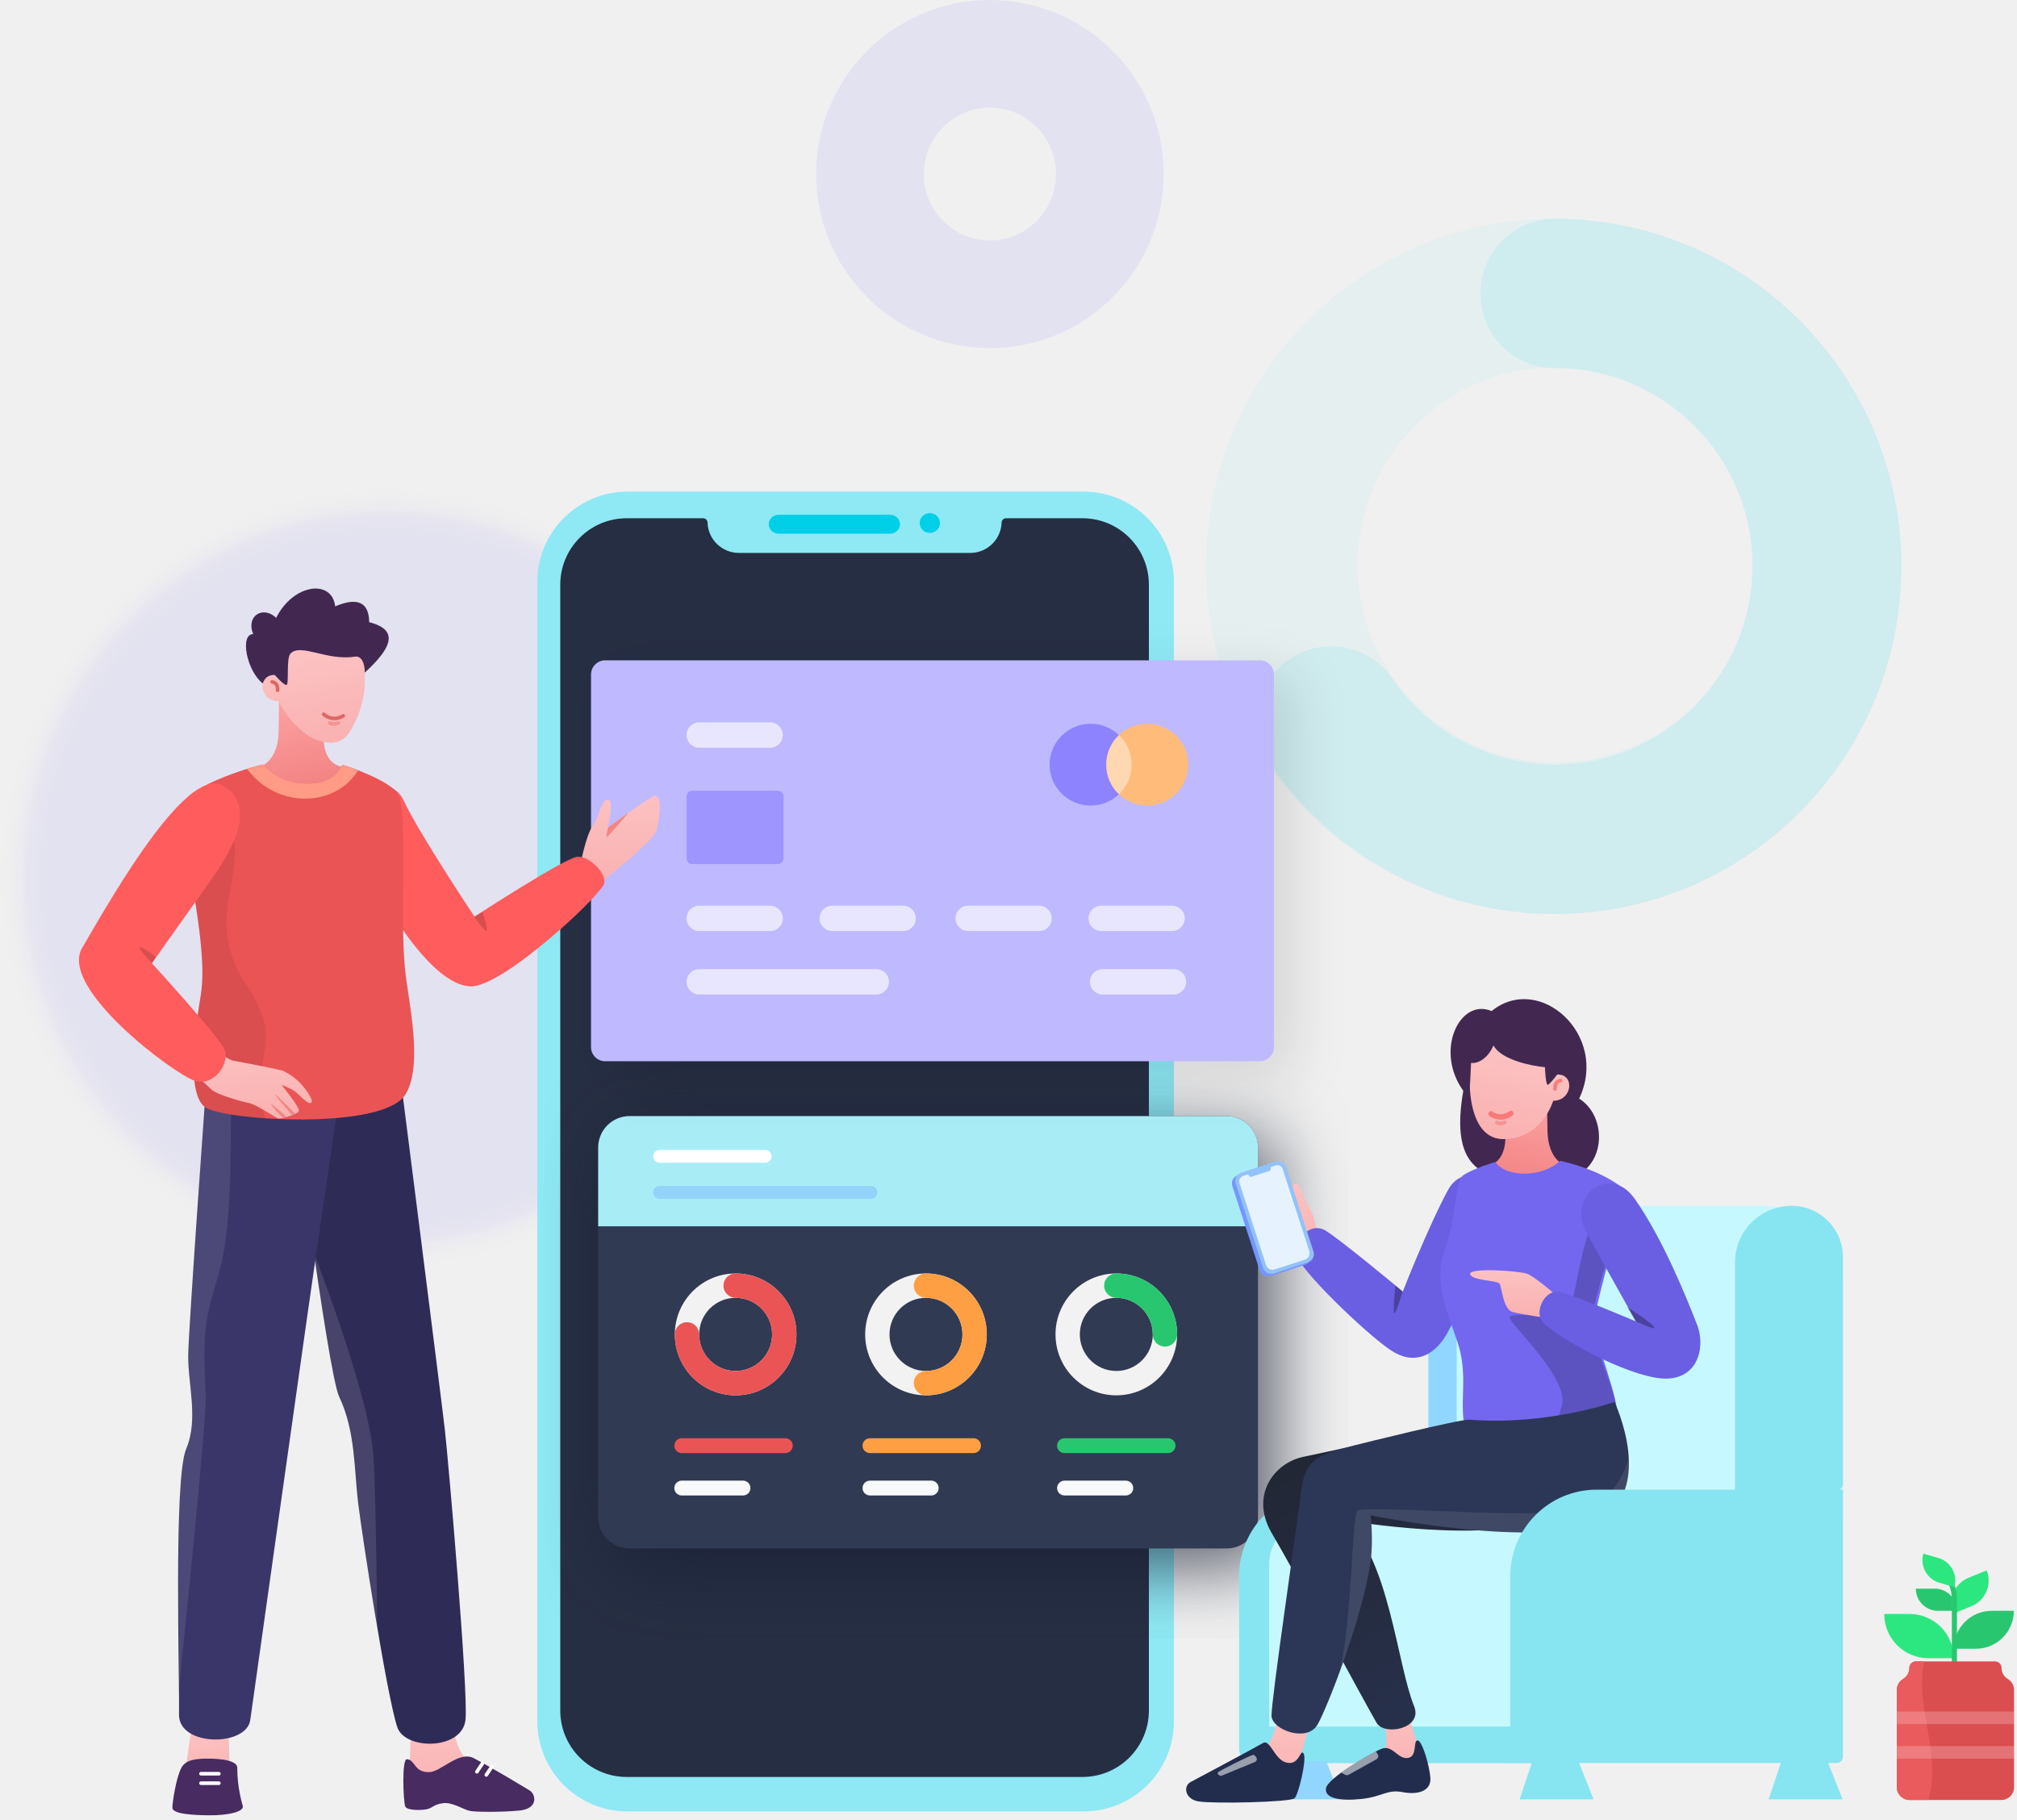
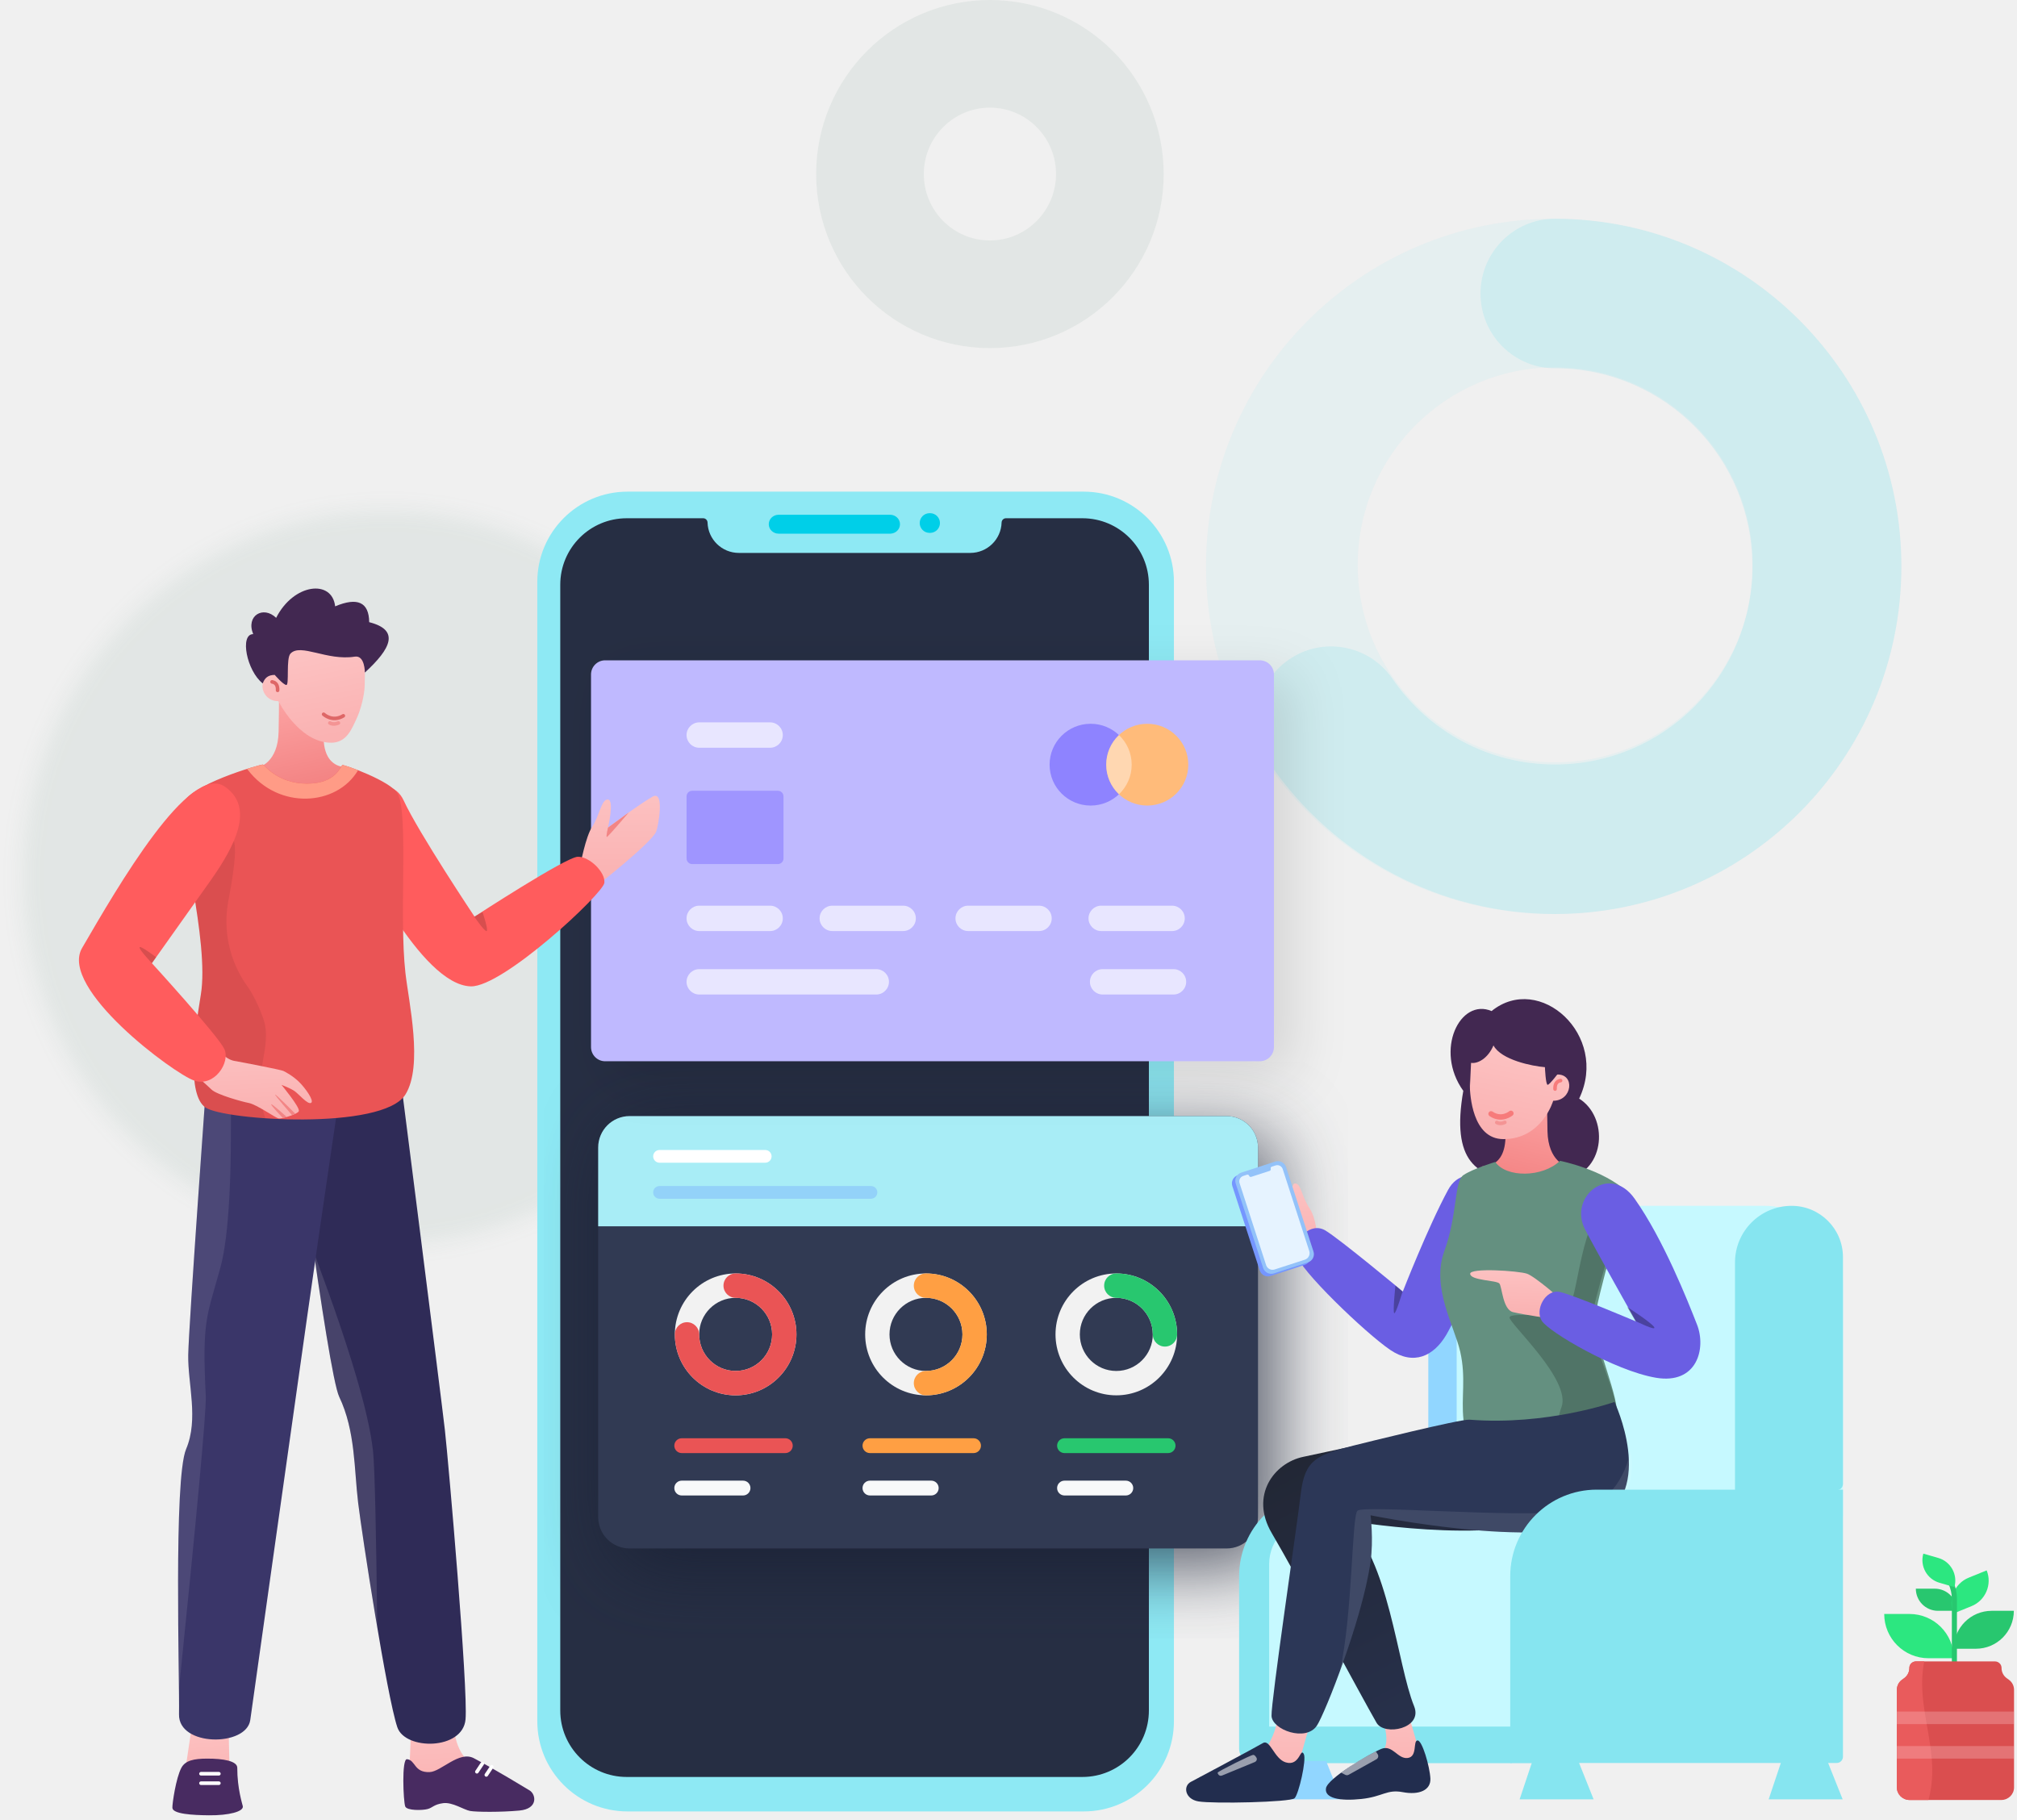
<svg xmlns="http://www.w3.org/2000/svg" width="562" height="507" viewBox="0 0 562 507" fill="none">
  <g id="Illustration">
    <g id="Shape">
      <g id="Oval" opacity="0.1" filter="url(#filter0_f)">
-         <ellipse cx="107.745" cy="244.5" rx="101.745" ry="102.5" fill="#7367F0" />
+         <ellipse cx="107.745" cy="244.5" rx="101.745" ry="102.5" fill="#649080" />
      </g>
      <path id="Oval_2" opacity="0.05" fill-rule="evenodd" clip-rule="evenodd" d="M336.032 157.826C336.032 104.326 379.404 60.956 432.906 60.956C486.408 60.956 529.78 104.326 529.78 157.826C529.78 211.326 486.408 254.696 432.906 254.696C379.404 254.696 336.032 211.326 336.032 157.826ZM488.389 157.386C488.389 126.988 463.745 102.346 433.347 102.346C402.948 102.346 378.304 126.988 378.304 157.386C378.304 187.784 402.948 212.426 433.347 212.426C463.745 212.426 488.389 187.784 488.389 157.386Z" fill="#00CFE8" />
-       <ellipse id="Oval_3" opacity="0.1" cx="275.822" cy="48.5" rx="33.416" ry="33.5" stroke="#7367F0" stroke-width="30" />
+       <ellipse id="Oval_3" opacity="0.1" cx="275.822" cy="48.5" rx="33.416" ry="33.5" stroke="#649080" stroke-width="30" />
      <path id="Path" opacity="0.1" d="M433.272 60.956C486.572 60.956 529.78 104.326 529.78 157.826C529.78 211.326 486.572 254.696 433.272 254.696C401.162 254.696 371.688 238.816 353.798 212.796C347.287 203.326 349.657 190.352 359.091 183.817C368.431 177.348 381.193 179.615 387.764 188.849L387.961 189.131C398.182 203.997 414.951 213.032 433.272 213.032C463.647 213.032 488.271 188.315 488.271 157.826C488.271 127.642 464.137 103.116 434.181 102.628L433.272 102.621C421.809 102.621 412.517 93.294 412.517 81.789C412.517 70.283 421.809 60.956 433.272 60.956Z" fill="#00CFE8" />
    </g>
    <g id="Mobile Banking App">
      <g id="Phone3">
        <path id="Rectangle" fill-rule="evenodd" clip-rule="evenodd" d="M149.71 162.137C149.71 148.254 160.964 137 174.847 137H301.957C315.84 137 327.094 148.254 327.094 162.137V479.625C327.094 493.508 315.84 504.762 301.957 504.762H174.847C160.964 504.762 149.71 493.508 149.71 479.625V162.137Z" fill="#8EE9F4" />
        <g id="Group 48">
          <path id="Rectangle_2" fill-rule="evenodd" clip-rule="evenodd" d="M156.107 162.933C156.107 152.703 164.4 144.411 174.629 144.411H195.926C196.585 144.411 197.124 144.935 197.144 145.594V145.594C197.28 150.315 201.147 154.072 205.87 154.072H270.352C275.075 154.072 278.942 150.315 279.079 145.594V145.594C279.098 144.935 279.637 144.411 280.297 144.411H301.593C311.822 144.411 320.115 152.703 320.115 162.933V476.634C320.115 486.863 311.822 495.156 301.593 495.156H174.629C164.4 495.156 156.107 486.863 156.107 476.634V162.933Z" fill="#262E43" />
          <mask id="mask0" mask-type="alpha" maskUnits="userSpaceOnUse" x="156" y="144" width="165" height="352">
            <path id="Rectangle_3" fill-rule="evenodd" clip-rule="evenodd" d="M156.107 162.933C156.107 152.703 164.4 144.411 174.629 144.411H195.926C196.585 144.411 197.124 144.935 197.144 145.594V145.594C197.28 150.315 201.147 154.072 205.87 154.072H270.352C275.075 154.072 278.942 150.315 279.079 145.594V145.594C279.098 144.935 279.637 144.411 280.297 144.411H301.593C311.822 144.411 320.115 152.703 320.115 162.933V476.634C320.115 486.863 311.822 495.156 301.593 495.156H174.629C164.4 495.156 156.107 486.863 156.107 476.634V162.933Z" fill="white" />
          </mask>
          <g mask="url(#mask0)">
            <ellipse id="Oval_4" cx="218.287" cy="357.888" rx="14.067" ry="14.053" fill="#E97EFF" fill-opacity="0.549" />
            <path id="Rectangle_4" fill-rule="evenodd" clip-rule="evenodd" d="M176.086 209.239C176.086 206.692 178.15 204.628 180.697 204.628H296.76C299.307 204.628 301.371 206.692 301.371 209.239V209.239C301.371 211.785 299.307 213.85 296.76 213.85H180.697C178.15 213.85 176.086 211.785 176.086 209.239V209.239Z" fill="#E97EFF" fill-opacity="0.549" />
          </g>
        </g>
        <path id="Path_2" d="M248.017 143.438C249.534 143.438 250.764 144.618 250.764 146.073C250.764 147.496 249.588 148.656 248.118 148.706L248.017 148.708H216.95C215.432 148.708 214.202 147.529 214.202 146.073C214.202 144.65 215.378 143.491 216.849 143.44L216.95 143.438H248.017Z" fill="#00CFE8" />
        <path id="Path_3" d="M259.151 142.999C260.669 142.999 261.899 144.228 261.899 145.744C261.899 147.226 260.723 148.434 259.252 148.487L259.151 148.489H259.007C257.49 148.489 256.26 147.26 256.26 145.744C256.26 144.262 257.436 143.054 258.907 143.001L259.007 142.999H259.151Z" fill="#00CFE8" />
      </g>
      <g id="BoardPieChart">
        <g id="Rectangle_5" filter="url(#filter1_d)">
          <path fill-rule="evenodd" clip-rule="evenodd" d="M166.672 319.757C166.672 314.921 170.592 311 175.429 311H341.763C346.6 311 350.52 314.921 350.52 319.757V422.729C350.52 427.565 346.6 431.486 341.763 431.486H175.429C170.592 431.486 166.672 427.565 166.672 422.729V319.757Z" fill="#313A53" />
        </g>
        <mask id="mask1" mask-type="alpha" maskUnits="userSpaceOnUse" x="166" y="311" width="185" height="121">
          <path id="Rectangle_6" fill-rule="evenodd" clip-rule="evenodd" d="M166.672 319.757C166.672 314.921 170.592 311 175.429 311H341.763C346.6 311 350.52 314.921 350.52 319.757V422.729C350.52 427.565 346.6 431.486 341.763 431.486H175.429C170.592 431.486 166.672 427.565 166.672 422.729V319.757Z" fill="white" />
        </mask>
        <g mask="url(#mask1)">
          <path id="Rectangle_7" fill-rule="evenodd" clip-rule="evenodd" d="M162.547 306.275H355.234V341.712H162.547L162.547 306.275Z" fill="#A8EDF6" />
          <path id="Rectangle_8" opacity="0.366" fill-rule="evenodd" clip-rule="evenodd" d="M181.992 332.262C181.992 331.284 182.785 330.49 183.764 330.49H242.682C243.66 330.49 244.453 331.284 244.453 332.262V332.262C244.453 333.241 243.66 334.034 242.682 334.034H183.764C182.785 334.034 181.992 333.241 181.992 332.262V332.262Z" fill="#6FA3FF" />
          <rect id="Rectangle_9" x="181.992" y="320.45" width="32.998" height="3.544" rx="1.772" fill="white" />
          <rect id="Rectangle_10" x="187.885" y="400.774" width="32.998" height="4.134" rx="2.067" fill="#EA5455" />
          <path id="Rectangle_11" fill-rule="evenodd" clip-rule="evenodd" d="M187.885 414.653C187.885 413.512 188.81 412.586 189.952 412.586H207.031C208.173 412.586 209.098 413.512 209.098 414.653V414.653C209.098 415.795 208.173 416.72 207.031 416.72H189.952C188.81 416.72 187.885 415.795 187.885 414.653V414.653Z" fill="#F8F9FA" />
          <rect id="Rectangle_12" x="240.329" y="400.774" width="32.998" height="4.134" rx="2.067" fill="#FF9F43" />
          <path id="Rectangle_13" fill-rule="evenodd" clip-rule="evenodd" d="M240.329 414.653C240.329 413.512 241.255 412.586 242.396 412.586H259.475C260.617 412.586 261.542 413.512 261.542 414.653V414.653C261.542 415.795 260.617 416.72 259.475 416.72H242.396C241.255 416.72 240.329 415.795 240.329 414.653V414.653Z" fill="#F8F9FA" />
          <rect id="Rectangle_14" x="294.541" y="400.774" width="32.998" height="4.134" rx="2.067" fill="#28C76F" />
          <path id="Rectangle_15" fill-rule="evenodd" clip-rule="evenodd" d="M294.541 414.653C294.541 413.512 295.467 412.586 296.608 412.586H313.687C314.829 412.586 315.754 413.512 315.754 414.653V414.653C315.754 415.795 314.829 416.72 313.687 416.72H296.608C295.467 416.72 294.541 415.795 294.541 414.653V414.653Z" fill="#F8F9FA" />
          <g id="Group 3">
            <path id="Oval_5" fill-rule="evenodd" clip-rule="evenodd" d="M311.04 388.814C320.396 388.814 327.981 381.211 327.981 371.834C327.981 362.456 320.396 354.853 311.04 354.853C301.683 354.853 294.099 362.456 294.099 371.834C294.099 381.211 301.683 388.814 311.04 388.814ZM311.04 382.022C305.426 382.022 300.875 377.46 300.875 371.834C300.875 366.207 305.426 361.645 311.04 361.645C316.654 361.645 321.204 366.207 321.204 371.834C321.204 377.46 316.654 382.022 311.04 382.022Z" fill="#F2F2F2" />
            <path id="Path_4" fill-rule="evenodd" clip-rule="evenodd" d="M327.981 371.834C327.981 362.456 320.396 354.853 311.04 354.853C309.168 354.853 307.651 356.374 307.651 358.249C307.651 360.125 309.168 361.645 311.04 361.645C316.59 361.645 321.101 366.104 321.203 371.642L321.204 371.834C321.204 373.709 322.721 375.23 324.593 375.23C326.464 375.23 327.981 373.709 327.981 371.834Z" fill="#28C76F" />
          </g>
          <g id="Group 4">
            <path id="Oval_6" fill-rule="evenodd" clip-rule="evenodd" d="M258.007 388.814C267.363 388.814 274.948 381.211 274.948 371.834C274.948 362.456 267.363 354.853 258.007 354.853C248.65 354.853 241.065 362.456 241.065 371.834C241.065 381.211 248.65 388.814 258.007 388.814ZM258.007 382.022C252.393 382.022 247.842 377.46 247.842 371.834C247.842 366.207 252.393 361.645 258.007 361.645C263.62 361.645 268.171 366.207 268.171 371.834C268.171 377.46 263.62 382.022 258.007 382.022Z" fill="#F2F2F2" />
            <path id="Path_5" d="M258.006 388.814C267.363 388.814 274.948 381.211 274.948 371.834C274.948 362.456 267.363 354.853 258.006 354.853C256.135 354.853 254.618 356.374 254.618 358.249C254.618 360.125 256.135 361.645 258.006 361.645C263.62 361.645 268.171 366.207 268.171 371.834C268.171 377.396 263.723 381.918 258.197 382.02L258.006 382.022C256.135 382.022 254.618 383.542 254.618 385.418C254.618 387.293 256.135 388.814 258.006 388.814Z" fill="#FF9F43" />
          </g>
          <g id="Group 6">
            <path id="Oval_7" fill-rule="evenodd" clip-rule="evenodd" d="M204.973 388.814C214.33 388.814 221.915 381.211 221.915 371.834C221.915 362.456 214.33 354.853 204.973 354.853C195.617 354.853 188.032 362.456 188.032 371.834C188.032 381.211 195.617 388.814 204.973 388.814ZM204.973 382.022C199.36 382.022 194.809 377.46 194.809 371.834C194.809 366.207 199.36 361.645 204.973 361.645C210.587 361.645 215.138 366.207 215.138 371.834C215.138 377.46 210.587 382.022 204.973 382.022Z" fill="#F2F2F2" />
            <path id="Path_6" fill-rule="evenodd" clip-rule="evenodd" d="M188.032 371.834C188.032 381.211 195.617 388.814 204.973 388.814C214.33 388.814 221.915 381.211 221.915 371.834C221.915 362.456 214.33 354.853 204.973 354.853C203.102 354.853 201.585 356.374 201.585 358.249C201.585 360.125 203.102 361.645 204.973 361.645C210.587 361.645 215.138 366.207 215.138 371.834C215.138 377.46 210.587 382.022 204.973 382.022C199.36 382.022 194.809 377.46 194.809 371.834C194.809 369.958 193.292 368.437 191.42 368.437C189.549 368.437 188.032 369.958 188.032 371.834Z" fill="#EA5455" />
          </g>
        </g>
      </g>
      <g id="VisaCard2">
        <g id="Rectangle_16" filter="url(#filter2_d)">
          <path fill-rule="evenodd" clip-rule="evenodd" d="M168.62 184H351.014C353.192 184 354.958 185.771 354.958 187.955V291.769C354.958 293.953 353.192 295.723 351.014 295.723H168.62C166.442 295.723 164.677 293.953 164.677 291.769V187.955C164.677 185.771 166.442 184 168.62 184Z" fill="#BFB9FF" />
        </g>
        <g id="Group 46">
          <g id="Group 45">
            <g id="Group 43">
              <ellipse id="Oval_8" cx="303.887" cy="213.077" rx="11.437" ry="11.395" fill="#8E83FF" />
              <ellipse id="Oval Copy 10" cx="319.661" cy="213.077" rx="11.437" ry="11.395" fill="#FFBB7A" />
              <path id="Path_7" fill-rule="evenodd" clip-rule="evenodd" d="M311.67 204.925L311.775 204.827C313.961 206.902 315.323 209.831 315.323 213.077C315.323 216.323 313.961 219.252 311.775 221.327C309.587 219.253 308.225 216.323 308.225 213.077C308.225 209.882 309.544 206.994 311.67 204.925L311.775 204.827L311.67 204.925Z" fill="white" fill-opacity="0.416" />
            </g>
            <path id="Rectangle_17" fill-rule="evenodd" clip-rule="evenodd" d="M192.873 220.346H216.732C217.604 220.346 218.31 221.05 218.31 221.918V239.207C218.31 240.075 217.604 240.779 216.732 240.779H192.873C192.002 240.779 191.296 240.075 191.296 239.207V221.918C191.296 221.05 192.002 220.346 192.873 220.346Z" fill="#9F95FF" />
          </g>
          <g id="Group 44">
            <path id="Rectangle_18" fill-rule="evenodd" clip-rule="evenodd" d="M194.845 252.37H214.563C216.524 252.37 218.113 253.953 218.113 255.906C218.113 257.859 216.524 259.443 214.563 259.443H194.845C192.885 259.443 191.296 257.859 191.296 255.906C191.296 253.953 192.885 252.37 194.845 252.37Z" fill="white" fill-opacity="0.647" />
            <path id="Rectangle_19" fill-rule="evenodd" clip-rule="evenodd" d="M194.845 270.052H244.141C246.101 270.052 247.69 271.635 247.69 273.588C247.69 275.541 246.101 277.125 244.141 277.125H194.845C192.885 277.125 191.296 275.541 191.296 273.588C191.296 271.635 192.885 270.052 194.845 270.052Z" fill="white" fill-opacity="0.647" />
            <path id="Rectangle_20" fill-rule="evenodd" clip-rule="evenodd" d="M307.239 270.052H326.957C328.917 270.052 330.506 271.635 330.506 273.588C330.506 275.541 328.917 277.125 326.957 277.125H307.239C305.279 277.125 303.689 275.541 303.689 273.588C303.689 271.635 305.279 270.052 307.239 270.052Z" fill="white" fill-opacity="0.647" />
            <path id="Rectangle_21" fill-rule="evenodd" clip-rule="evenodd" d="M194.845 201.289H214.563C216.524 201.289 218.113 202.872 218.113 204.825C218.113 206.778 216.524 208.362 214.563 208.362H194.845C192.885 208.362 191.296 206.778 191.296 204.825C191.296 202.872 192.885 201.289 194.845 201.289Z" fill="white" fill-opacity="0.647" />
            <path id="Rectangle Copy 38" fill-rule="evenodd" clip-rule="evenodd" d="M231.915 252.37H251.634C253.594 252.37 255.183 253.953 255.183 255.906C255.183 257.859 253.594 259.443 251.634 259.443H231.915C229.955 259.443 228.366 257.859 228.366 255.906C228.366 253.953 229.955 252.37 231.915 252.37Z" fill="white" fill-opacity="0.647" />
            <path id="Rectangle Copy 39" fill-rule="evenodd" clip-rule="evenodd" d="M269.775 252.37H289.493C291.453 252.37 293.042 253.953 293.042 255.906C293.042 257.859 291.453 259.443 289.493 259.443H269.775C267.815 259.443 266.226 257.859 266.226 255.906C266.226 253.953 267.815 252.37 269.775 252.37Z" fill="white" fill-opacity="0.647" />
            <path id="Rectangle Copy 40" fill-rule="evenodd" clip-rule="evenodd" d="M306.845 252.37H326.563C328.524 252.37 330.113 253.953 330.113 255.906C330.113 257.859 328.524 259.443 326.563 259.443H306.845C304.885 259.443 303.296 257.859 303.296 255.906C303.296 253.953 304.885 252.37 306.845 252.37Z" fill="white" fill-opacity="0.647" />
          </g>
        </g>
      </g>
      <g id="Men1.1">
        <g id="LLeg">
          <path id="Path_8" fill-rule="evenodd" clip-rule="evenodd" d="M126.372 479.69C126.372 479.69 126.236 488.374 131.569 491.458C136.901 494.543 145.162 500.274 145.162 500.274L113.735 501.339L114.631 479.612L126.372 479.69Z" fill="url(#paint0_linear)" />
          <path id="Path_9" fill-rule="evenodd" clip-rule="evenodd" d="M113.405 490.205C115.835 490.456 115.304 493.971 119.713 493.8C122.926 493.675 127.937 487.749 132.059 489.944C138.35 493.294 145.727 497.812 147.536 498.887C149.345 499.963 150.06 504.021 144.715 504.519C139.603 504.995 132.704 504.942 130.976 504.627C129.247 504.312 126.041 502.107 123.461 502.459C120.882 502.812 120.588 503.702 119.147 504.095C117.705 504.489 113.354 504.575 112.903 503.36C112.385 501.966 111.866 490.047 113.405 490.205Z" fill="#482B61" />
          <path id="Path_10" fill-rule="evenodd" clip-rule="evenodd" d="M110.969 295.474C110.969 295.474 122.957 389.573 123.959 398.472C124.961 407.371 130.465 470.679 129.712 479.123C128.944 487.723 112.857 487.769 110.699 481.281C107.745 472.4 100.916 428.014 99.787 418.746C98.658 409.477 99.054 398.716 94.516 389.225C91.266 382.43 80.513 297.886 80.513 297.886L110.969 295.474Z" fill="#2F2B57" />
          <path id="Path_11" opacity="0.591" fill-rule="evenodd" clip-rule="evenodd" d="M103.922 404.214L103.965 404.637C104.422 409.552 104.806 425.834 105.116 453.481L104.426 449.352C102.262 436.258 100.34 423.287 99.787 418.746C98.681 409.67 99.038 399.163 94.793 389.82L94.515 389.225C93.085 386.234 90.201 368.185 87.421 348.911L88.294 351.248C97.578 376.216 102.787 393.871 103.922 404.214Z" fill="white" fill-opacity="0.192" />
          <path id="Path 10" d="M134.382 491.454L132.879 493.704" stroke="white" stroke-linecap="round" />
          <path id="Path 10_2" d="M137.007 492.334L135.504 494.584" stroke="white" stroke-linecap="round" />
        </g>
        <g id="RLeg">
          <path id="Path_12" fill-rule="evenodd" clip-rule="evenodd" d="M53.349 481.682L50.536 500.672L64.13 500.604L63.685 481.329L53.349 481.682Z" fill="url(#paint1_linear)" />
          <path id="Path_13" fill-rule="evenodd" clip-rule="evenodd" d="M48.032 503.745C47.986 502.637 49.018 495.451 50.536 492.605C51.638 490.542 54.08 490.058 57.654 490.044C62.264 490.026 66.117 490.723 66.112 492.605C66.096 498.366 67.556 502.796 67.654 503.302C67.943 504.787 63.819 505.896 58.188 505.839C53.578 505.794 48.102 505.473 48.032 503.745Z" fill="#482B61" />
          <path id="Path_14" fill-rule="evenodd" clip-rule="evenodd" d="M95.56 298.563C95.56 298.563 89.327 340.561 85.554 367.134C81.847 393.245 70.868 471.132 69.733 479.285C68.691 486.77 49.68 486.77 49.88 477.705C50.08 468.64 48.32 412.152 51.86 403.789C55.4 395.425 52.318 385.692 52.447 377.567C52.576 369.442 57.667 299.106 57.667 299.106L95.56 298.563Z" fill="#3A3669" />
          <path id="Path_15" opacity="0.462" fill-rule="evenodd" clip-rule="evenodd" d="M61.462 353.024L61.164 354.105C57.556 367.072 56.31 368.241 57.333 388.923L57.343 389.344C57.379 394.547 54.904 421.474 49.919 470.126L49.897 467.101C49.722 447.254 48.991 411.369 51.77 404.014L51.86 403.789C55.4 395.425 52.318 385.692 52.446 377.567C52.576 369.442 57.667 299.106 57.667 299.106L64.17 299.012L64.236 302.234C64.704 327.396 63.779 344.326 61.462 353.024V353.024Z" fill="white" fill-opacity="0.192" />
          <path id="Path 9" d="M56.007 494.256H60.983" stroke="white" stroke-linecap="round" />
          <path id="Path 9_2" d="M56.007 496.894H60.983" stroke="white" stroke-linecap="round" />
        </g>
        <g id="Head">
          <path id="Path_16" fill-rule="evenodd" clip-rule="evenodd" d="M72.242 213.711C72.242 213.711 77.449 212.483 77.63 203.907C77.811 195.331 77.684 192.404 77.684 192.404L90.029 192.196C90.029 192.196 90.154 201.754 90.155 205.21C90.16 214.495 96.597 213.711 96.597 213.711C96.597 213.711 95.259 221.24 84.866 221.827C76.751 222.287 72.242 213.711 72.242 213.711Z" fill="url(#paint2_linear)" />
          <g id="Head1">
            <path id="Path_17" fill-rule="evenodd" clip-rule="evenodd" d="M76.552 188.069C71.435 187.87 72.269 195.399 77.585 195.389C77.585 195.389 83.297 206.933 92.265 206.963C96.585 206.977 97.996 203.11 99.291 200.395C100.586 197.68 101.536 193.619 101.615 191.132C101.7 188.481 101.711 179.77 101.711 179.77L76.352 179.759L76.552 188.069Z" fill="url(#paint3_linear)" />
            <path id="Path_18" d="M91.906 201.462C92.673 201.885 93.585 201.781 94.292 201.462" stroke="#F49494" stroke-linecap="round" />
            <path id="Path 8" d="M77.349 192.367C77.401 191.159 77.035 190.2 75.81 190.008" stroke="#DE6767" stroke-linecap="round" />
            <path id="Path_19" fill-rule="evenodd" clip-rule="evenodd" d="M76.551 188.069C76.551 188.069 78.904 190.799 79.774 190.874C80.645 190.949 79.653 183.487 80.934 182.128C83.75 179.14 91.107 184.216 98.844 182.976C101.71 182.517 101.659 187.415 101.659 187.415C108.892 180.786 111.514 175.557 102.871 173.373C102.802 167.763 99.591 166.355 93.382 168.957C92.552 161.378 81.824 162.522 76.941 172.164C73.407 168.707 68.439 171.498 70.547 176.699C66.741 176.699 68.724 186.925 73.21 190.439C73.745 188.904 74.723 188.069 76.551 188.069Z" fill="#422851" />
            <path id="Path_20" d="M90.171 199.031C90.171 199.031 92.607 201.335 95.666 199.459" stroke="#DE6767" stroke-linecap="round" />
          </g>
        </g>
        <g id="LArm">
          <g id="Group 3_2">
            <path id="Path_21" fill-rule="evenodd" clip-rule="evenodd" d="M161.671 241.247C161.671 241.247 163.135 233.107 165.072 230.255C167.01 227.403 167.574 222.61 169.402 222.786C171.23 222.963 169.399 230.614 169.399 230.614C169.399 230.614 177.923 224.219 181.79 222.015C185.319 220.006 183.383 230.404 182.831 231.729C181.518 234.885 166.322 246.793 166.322 246.793C166.322 246.793 162.003 241.971 161.671 241.247Z" fill="url(#paint4_linear)" />
            <path id="Path_22" fill-rule="evenodd" clip-rule="evenodd" d="M169.4 230.614C169.4 230.614 168.77 233.231 169.084 233.231C169.399 233.231 175.184 226.405 175.184 226.405L169.4 230.614Z" fill="#F28585" />
          </g>
          <path id="Path_23" fill-rule="evenodd" clip-rule="evenodd" d="M112.464 223.029C116.632 232.068 132.22 255.423 132.22 255.423C132.22 255.423 157.765 238.768 161.016 238.734C164.266 238.699 168.68 243.012 168.402 245.989C168.125 248.966 140.156 275.074 131.186 274.854C117.238 274.512 99.747 238.241 97.951 233.393C93.141 220.407 108.398 214.213 112.464 223.029Z" fill="#FF5C5D" />
          <path id="Path 5" fill-rule="evenodd" clip-rule="evenodd" d="M132.128 255.406C132.128 255.406 135.078 259.727 135.606 259.444C136.135 259.16 134.447 254.161 134.447 254.161L132.128 255.406Z" fill="black" fill-opacity="0.16" />
        </g>
        <g id="Body">
          <path id="Path_24" fill-rule="evenodd" clip-rule="evenodd" d="M50.768 224.475C49.459 230.751 58.422 262.381 55.956 277.178C54.006 288.882 52.144 304.996 57.199 308.573C62.345 312.216 106.644 315.108 112.959 304.996C117.968 296.973 113.867 279.182 112.959 271.066C111.147 254.875 113.883 226.894 110.809 221.171C108.902 217.621 95.902 213.043 95.413 213.185C94.925 213.327 93.777 218.357 85.557 218.357C77.337 218.357 73.707 213.185 73.265 213.043C72.823 212.901 51.952 218.798 50.768 224.475Z" fill="#EA5455" />
          <path id="Path_25" fill-rule="evenodd" clip-rule="evenodd" d="M73.244 213.041L73.265 213.043C73.707 213.185 77.337 218.357 85.557 218.357C93.777 218.357 94.925 213.327 95.413 213.185C95.59 213.134 97.396 213.697 99.722 214.606L99.712 214.713C93.836 224.579 77.677 225.795 69.04 214.507L68.845 214.246L69.808 213.947C71.573 213.411 72.835 213.088 73.178 213.045L73.244 213.041Z" fill="#FF9B86" />
          <path id="Path_26" fill-rule="evenodd" clip-rule="evenodd" d="M50.796 228.834L51.52 228.935C59.204 230.034 63.71 231.773 65.039 234.152C65.911 235.712 65.506 240.991 63.823 249.988L63.644 250.932C62.083 259.088 63.868 267.524 68.58 274.33L68.845 274.707C70.439 276.936 71.908 279.872 73.252 283.514C76.372 291.962 69.737 299.081 73.939 311.649L73.081 311.586C65.27 310.988 58.953 309.815 57.199 308.573C52.144 304.996 54.006 288.882 55.956 277.179C58.054 264.588 51.878 239.811 50.796 228.834Z" fill="black" fill-opacity="0.067" />
        </g>
        <g id="Rarm">
          <g id="Group 2">
            <path id="Path_27" fill-rule="evenodd" clip-rule="evenodd" d="M59.774 291.701C59.774 291.701 62.723 295.18 65.24 295.613C67.757 296.046 78.291 298.106 78.934 298.411C79.542 298.7 81.62 299.794 83.397 301.549C84.937 303.07 87.6 306.677 86.707 307.297C85.752 307.961 83.175 304.708 81.882 303.904C80.526 303.061 78.442 302.314 78.442 302.314C78.442 302.314 83.597 308.533 83.269 309.619C83.03 310.412 78.646 311.767 77.709 311.665C76.772 311.563 71.607 307.782 69.285 307.341C67.675 307.037 60.466 305.084 58.946 303.618C57.425 302.151 54.006 299.174 54.006 299.174L59.774 291.701Z" fill="url(#paint5_linear)" />
            <path id="Path_28" fill-rule="evenodd" clip-rule="evenodd" d="M82.275 310.34C82.275 310.34 76.88 304.905 76.655 304.997C76.43 305.09 81.356 310.719 81.356 310.719L82.275 310.34Z" fill="#F28585" />
            <path id="Path_29" fill-rule="evenodd" clip-rule="evenodd" d="M79.871 311.233C79.871 311.233 75.829 307.53 75.565 307.709C75.301 307.887 78.802 311.535 78.802 311.535L79.871 311.233Z" fill="#F28585" />
          </g>
          <path id="Path_30" fill-rule="evenodd" clip-rule="evenodd" d="M62.706 219.232C71.036 225.093 65.471 235.748 58.56 245.521C52.105 254.65 42.321 268.401 42.321 268.401C42.321 268.401 60.718 288.554 62.496 292.282C64.273 296.011 59.734 303.014 54.093 301.101C48.45 299.189 16.343 275.404 22.872 264.164C32.845 246.995 52.868 212.309 62.706 219.232Z" fill="#FF5C5D" />
          <path id="Path 6" fill-rule="evenodd" clip-rule="evenodd" d="M42.321 268.401C42.321 268.401 38.546 264.407 38.898 263.945C39.251 263.482 43.506 266.747 43.506 266.747L42.321 268.401Z" fill="black" fill-opacity="0.16" />
        </g>
      </g>
      <g id="Group 7">
        <path id="Rectangle_22" fill-rule="evenodd" clip-rule="evenodd" d="M345.257 439.204C345.257 425.888 356.052 415.093 369.368 415.093L437.966 415.093V487.26C437.966 489.469 436.175 491.26 433.966 491.26H349.257C347.048 491.26 345.257 489.469 345.257 487.26L345.257 439.204Z" fill="#86E5F0" />
        <path id="Rectangle_23" fill-rule="evenodd" clip-rule="evenodd" d="M353.633 476.224L421.269 476.224V491.26H353.633L353.633 476.224Z" fill="#86E5F0" />
        <path id="Path_31" fill-rule="evenodd" clip-rule="evenodd" d="M439.769 490.715L444.035 501.401H423.41L426.984 490.715H439.769Z" fill="#86E5F0" />
        <path id="Path_32" fill-rule="evenodd" clip-rule="evenodd" d="M369.497 490.715L373.764 501.401H353.139L356.713 490.715H369.497Z" fill="#91D6FF" />
        <path id="Path_33" fill-rule="evenodd" clip-rule="evenodd" d="M509.161 490.715L513.428 501.401H492.803L496.377 490.715H509.161Z" fill="#86E5F0" />
        <path id="Rectangle_24" fill-rule="evenodd" clip-rule="evenodd" d="M397.97 360.481C397.97 347.368 408.449 336.659 421.558 336.375L438.492 336.008V422.277H397.97L397.97 360.481Z" fill="#91D6FF" />
        <path id="Rectangle_25" fill-rule="evenodd" clip-rule="evenodd" d="M405.875 360.119C405.875 346.803 416.67 336.008 429.986 336.008H491.667C503.729 336.008 513.507 345.786 513.507 357.848V422.288C513.507 423.253 512.725 424.035 511.76 424.035H405.875L405.875 360.119Z" fill="#C6F9FF" />
        <path id="Rectangle_26" fill-rule="evenodd" clip-rule="evenodd" d="M483.427 351.792C483.427 343.074 490.493 336.008 499.21 336.008V336.008C507.106 336.008 513.507 342.409 513.507 350.305V413.499C513.507 414.464 512.725 415.246 511.76 415.246H483.427V351.792Z" fill="#86E5F0" />
        <path id="Rectangle_27" fill-rule="evenodd" clip-rule="evenodd" d="M353.633 435.799C353.633 428.84 359.274 423.199 366.233 423.199H433.69V481.124H353.633V435.799Z" fill="#C6F9FF" />
        <g id="Wom1.4">
          <g id="Head_2">
            <path id="Path_34" fill-rule="evenodd" clip-rule="evenodd" d="M436.719 328.514C447.465 326.01 448.172 311.252 440.003 306.133C448.428 288.461 428.945 270.915 415.599 281.736C406.85 277.989 399.579 292.611 407.72 303.968C404.307 323.468 411.254 328.509 423.777 328.723L436.719 328.514Z" fill="#422851" />
            <path id="Path_35" fill-rule="evenodd" clip-rule="evenodd" d="M436.585 324.989C436.585 324.989 431.358 323.762 431.176 315.192C430.995 306.622 431.122 303.696 431.122 303.696L419.608 303.488C419.608 303.488 419.483 313.039 419.481 316.494C419.476 325.773 413.015 324.989 413.015 324.989C413.015 324.989 414.358 332.513 424.791 333.1C432.937 333.559 436.585 324.989 436.585 324.989Z" fill="url(#paint6_linear)" />
            <path id="Path_36" fill-rule="evenodd" clip-rule="evenodd" d="M433.807 299.417C438.944 299.218 438.106 306.741 432.77 306.731C432.77 306.731 429.671 317.419 418.912 317.419C410.173 317.419 409.605 304.962 409.526 302.477C409.44 299.828 409.43 291.123 409.43 291.123L434.007 291.112L433.807 299.417Z" fill="url(#paint7_linear)" />
            <path id="Path_37" d="M420.985 310.239C420.985 310.239 418.423 312.41 415.454 310.377" stroke="#F77B7B" stroke-width="1.5" stroke-linecap="round" />
            <path id="Path_38" d="M419.294 312.753C418.497 313.121 417.729 313.148 417.044 312.781" stroke="#F49494" stroke-linecap="round" />
            <path id="Path 8_2" d="M433.284 303.463C433.231 302.256 433.599 301.297 434.829 301.105" stroke="#F77B7B" stroke-linecap="round" />
            <path id="Path_39" fill-rule="evenodd" clip-rule="evenodd" d="M434.62 298.487C434.62 298.487 431.805 302.267 431.234 302.287C430.664 302.307 430.464 297.371 430.464 297.371C427.011 297.107 418.271 295.366 416.128 291.309C414.63 294.888 411.766 296.478 409.884 296.173L409.527 303.778L408.649 288.489H435.309L434.62 298.487Z" fill="#422851" />
          </g>
          <g id="LLeg_2">
            <path id="Path_40" fill-rule="evenodd" clip-rule="evenodd" d="M383.979 476.119C383.979 476.119 388.587 485.431 384.809 488.365C381.026 491.3 371.033 496.801 371.033 496.801L397.508 495.136L391.623 474.826L383.979 476.119Z" fill="url(#paint8_linear)" />
            <path id="Path_41" fill-rule="evenodd" clip-rule="evenodd" d="M394.947 484.981C393.64 485.134 395.035 489.535 392.207 489.87C389.383 490.204 388.011 486.034 384.808 487.356C381.604 488.678 369.92 495.513 369.46 498.307C368.994 501.1 373.347 501.922 379.317 501.291C385.287 500.66 386.387 498.535 390.869 499.391C395.345 500.247 398.699 498.883 398.551 495.61C398.403 492.338 396.253 484.828 394.947 484.981Z" fill="#222D4E" />
            <path id="Path 14" fill-rule="evenodd" clip-rule="evenodd" d="M383.346 488.034L383.856 488.799C384.18 489.285 384.021 489.943 383.511 490.227L375.781 494.543C375.491 494.706 375.138 494.713 374.841 494.562L373.672 493.968C375.597 492.573 377.172 491.524 378.912 490.495C380.248 489.704 381.727 488.889 383.346 488.034Z" fill="white" fill-opacity="0.541" />
            <path id="Path_42" fill-rule="evenodd" clip-rule="evenodd" d="M423.859 394.043C415.844 394.402 371.235 404.274 363.13 405.951C355.026 407.628 348.174 416.704 354.354 427.213C361.295 439.01 379.205 472.514 383.554 480.066C385.706 483.805 396.564 481.709 394.014 475.434C389.259 463.738 387.051 434.356 374.929 423.643C374.929 423.643 415.695 430.742 433.304 422.61C446.102 416.699 443.207 393.178 423.859 394.043Z" fill="url(#paint9_linear)" />
          </g>
          <g id="LArm_2">
            <path id="Path_43" fill-rule="evenodd" clip-rule="evenodd" d="M367.069 346.62C367.069 346.62 367.159 340.095 364.878 336.684C362.597 333.274 362.506 329.652 360.78 329.77C359.053 329.889 360.763 338.309 360.763 338.309C360.763 338.309 358.572 337.471 356.999 336.412C355.425 335.353 350.653 330.131 349.538 331.057C347.647 332.633 350.693 341.527 352.351 343.305C354.015 345.083 363.106 350.932 363.106 350.932L367.069 346.62Z" fill="url(#paint10_linear)" />
            <path id="Path_44" fill-rule="evenodd" clip-rule="evenodd" d="M416.324 342.71C412.596 351.363 405.769 367.258 402.955 372C399.428 377.939 393.866 380.556 387.354 376.149C380.512 371.519 361.671 353.46 361.119 349.369C360.572 345.279 365.183 340.37 369.355 342.912C373.528 345.453 390.866 359.89 390.866 359.89C390.866 359.89 397.863 341.943 403.492 331.546C408.366 322.551 421.999 329.556 416.324 342.71Z" fill="#6A5EE3" />
            <path id="Path_45" fill-rule="evenodd" clip-rule="evenodd" d="M390.793 359.899C390.793 359.899 388.914 366.277 388.474 365.908C388.035 365.538 388.81 358.232 388.81 358.232L390.793 359.899Z" fill="black" fill-opacity="0.303" />
          </g>
          <g id="PhoneMini4">
            <g id="Group 3_3">
              <path id="Rectangle_28" d="M343.366 330.492C342.956 329.231 343.646 327.877 344.907 327.468L354.376 324.391C355.637 323.981 356.991 324.671 357.4 325.932L365.043 349.452C365.452 350.713 364.762 352.067 363.502 352.477L354.032 355.553C352.772 355.963 351.418 355.273 351.008 354.013L343.366 330.492Z" fill="#7596FF" />
              <rect id="Rectangle_29" x="343.561" y="327.497" width="14.757" height="29.531" rx="2.4" transform="rotate(-18 343.561 327.497)" fill="#93C2F9" />
              <path id="Rectangle_30" d="M346.395 327.685L347.46 327.339C347.677 327.268 347.908 327.366 348.012 327.56L348.045 327.637C348.124 327.881 348.387 328.015 348.63 327.936L353.763 326.268C353.98 326.198 354.109 325.983 354.08 325.764L354.061 325.683C353.982 325.438 354.115 325.176 354.359 325.097L355.418 324.753C356.205 324.497 357.047 324.894 357.36 325.645L357.406 325.767V325.767L364.806 348.613C365.128 349.611 364.582 350.681 363.587 351.006L355.166 353.742C354.213 354.053 353.193 353.567 352.822 352.652L352.776 352.524C352.775 352.524 352.775 352.523 352.777 352.522L345.378 329.681C345.108 328.849 345.563 327.955 346.395 327.685Z" fill="#E6F3FF" />
            </g>
          </g>
          <g id="Body_2">
-             <path id="Path_46" fill-rule="evenodd" clip-rule="evenodd" d="M453.585 332.284C453.585 332.284 444.6 362.387 444.334 368.085C444.068 373.784 451.683 390.533 450.386 394.766C447.397 404.548 409.233 408.761 407.775 395.601C407.095 389.463 408.51 383.955 406.879 376.723C405.254 369.492 398.723 358.745 402.428 348.642C406.132 338.538 405.139 329.191 407.789 327.424C410.439 325.657 416.632 323.781 416.632 323.781C419.644 328.216 429.812 328.151 434.664 323.468C434.664 323.468 446.718 325.808 453.585 332.284Z" fill="#7367F0" />
+             <path id="Path_46" fill-rule="evenodd" clip-rule="evenodd" d="M453.585 332.284C453.585 332.284 444.6 362.387 444.334 368.085C444.068 373.784 451.683 390.533 450.386 394.766C447.397 404.548 409.233 408.761 407.775 395.601C407.095 389.463 408.51 383.955 406.879 376.723C405.254 369.492 398.723 358.745 402.428 348.642C406.132 338.538 405.139 329.191 407.789 327.424C410.439 325.657 416.632 323.781 416.632 323.781C419.644 328.216 429.812 328.151 434.664 323.468C434.664 323.468 446.718 325.808 453.585 332.284Z" fill="#649080" />
            <path id="Path_47" fill-rule="evenodd" clip-rule="evenodd" d="M445.534 337.16C439.545 346.67 439.563 363.228 436.346 365.396C433.13 367.565 420.61 365.437 420.61 367.154C420.61 368.871 437.911 384.61 435.071 392.133C433.584 396.073 433.987 399.597 436.281 402.707L437.03 402.543C443.847 401.002 449.327 398.234 450.386 394.766C451.683 390.533 443.19 373.784 443.456 368.085C443.682 363.248 450.823 340.826 452.977 334.159C451.223 331.064 448.743 332.064 445.534 337.16Z" fill="black" fill-opacity="0.199" />
          </g>
          <g id="RArm">
            <path id="Path_48" fill-rule="evenodd" clip-rule="evenodd" d="M435.32 362.39C435.32 362.39 427.752 355.688 425.436 354.911C423.119 354.133 409.551 353.199 409.637 354.956C409.734 356.839 417.021 356.73 417.776 357.657C418.531 358.583 418.703 364.914 421.557 365.624C424.406 366.335 432.946 367.561 432.946 367.561L435.32 362.39Z" fill="url(#paint11_linear)" />
            <path id="Path_49" fill-rule="evenodd" clip-rule="evenodd" d="M455.454 334.014C463.427 345.273 470.234 362.424 472.847 369.111C475.46 375.798 472.824 385.883 461.335 383.903C449.865 381.928 431.617 371.198 429.598 368.068C427.579 364.938 430.646 359.242 434.509 359.987C438.087 360.677 455.838 368.229 455.838 368.229C455.838 368.229 444.418 347.976 441.63 342.546C436.972 333.479 448.431 324.093 455.454 334.014Z" fill="#6A5EE3" />
            <path id="Path_50" fill-rule="evenodd" clip-rule="evenodd" d="M455.658 368.091C455.658 368.091 461.639 371.064 460.91 369.817C460.18 368.57 453.376 364.189 453.376 364.189L455.658 368.091Z" fill="black" fill-opacity="0.303" />
          </g>
          <g id="RLeg_2">
            <path id="Path_51" fill-rule="evenodd" clip-rule="evenodd" d="M356.139 476.493C356.139 476.493 356.278 487.453 347.252 491.551C338.231 495.648 331.804 495.402 332.622 498.57C333.44 501.737 356.92 501.609 359.112 499.132C360.981 497.024 365.045 477.399 366.164 478.9L356.139 476.493Z" fill="url(#paint12_linear)" />
            <path id="Path_52" fill-rule="evenodd" clip-rule="evenodd" d="M363.281 488.761C362.273 486.813 362.209 492.295 358.234 491.087C355.007 490.106 353.904 484.495 351.865 485.724C349.827 486.953 331.88 496.482 331.778 496.539C329.568 497.73 330.186 501.338 333.918 501.968C338.065 502.667 359.551 502.196 360.704 501.09C361.857 499.984 364.089 490.324 363.281 488.761Z" fill="#222D4E" />
            <path id="Path 14_2" fill-rule="evenodd" clip-rule="evenodd" d="M349.211 489.001C349.534 489.001 349.844 489.375 350.079 489.765C350.358 490.228 350.106 490.8 349.607 491.006L340.52 494.75C340.179 494.89 339.78 494.84 339.543 494.558C339.366 494.346 339.217 494.097 339.301 493.923C339.476 493.557 348.534 489.001 349.211 489.001Z" fill="white" fill-opacity="0.541" />
            <path id="Path_53" fill-rule="evenodd" clip-rule="evenodd" d="M449.852 390.655C449.852 390.655 461.504 415.278 445.129 423.733C429.293 431.91 381.884 422.239 381.884 422.239C381.884 422.239 382.731 429.064 381.884 435.15C379.672 451.047 369.149 477.532 366.923 480.86C363.844 485.462 354.465 481.991 354.289 478.159C354.112 474.327 361.359 425.387 362.461 416.054C363.557 406.721 367.018 405.365 377.127 402.814C379.45 402.228 406.914 395.398 409.43 395.597C431.048 397.308 449.852 390.655 449.852 390.655Z" fill="#2C3757" />
            <path id="Path_54" opacity="0.462" fill-rule="evenodd" clip-rule="evenodd" d="M437.078 421.192C421.4 422.95 379.892 419.326 378.225 420.973C376.633 422.545 376.899 449.892 373.328 465.721L373.871 464.226C377.229 454.895 380.716 443.546 381.884 435.15C382.731 429.063 381.884 422.239 381.884 422.239L383.796 422.609C392.807 424.303 431.193 430.929 445.129 423.733C452.68 419.834 455.761 413.357 454.373 404.302C451.982 414.537 446.217 420.167 437.078 421.192Z" fill="white" fill-opacity="0.192" />
          </g>
        </g>
        <path id="Rectangle_31" fill-rule="evenodd" clip-rule="evenodd" d="M420.798 439.204C420.798 425.888 431.593 415.093 444.909 415.093L513.507 415.093V489.512C513.507 490.477 512.725 491.26 511.76 491.26H420.798L420.798 439.204Z" fill="#86E5F0" />
      </g>
      <g id="Group 80">
        <path id="Rectangle_32" d="M525.002 449.738H532.049C538.86 449.738 544.382 455.26 544.382 462.071V462.071H537.335C530.524 462.071 525.002 456.55 525.002 449.738V449.738Z" fill="#2CE780" />
        <path id="Rectangle_33" d="M533.812 442.69H539.097C542.502 442.69 545.263 445.451 545.263 448.857V448.857H539.978C536.572 448.857 533.812 446.096 533.812 442.69V442.69Z" fill="#28C76F" />
        <path id="Rectangle_34" d="M561.119 448.857H554.953C549.115 448.857 544.382 453.59 544.382 459.428V459.428H550.548C556.386 459.428 561.119 454.695 561.119 448.857V448.857Z" fill="#28C76F" />
        <path id="Rectangle_35" fill-rule="evenodd" clip-rule="evenodd" d="M553.551 437.592L548.535 439.628C544.618 441.218 542.726 445.676 544.303 449.598V449.598L549.319 447.561C553.235 445.971 555.127 441.513 553.551 437.592V437.592Z" fill="#2CE780" />
        <path id="Path_55" fill-rule="evenodd" clip-rule="evenodd" d="M540.651 436.524C543.407 438.271 545.155 441.594 545.258 445.242L545.263 445.585V471.762H543.849V445.585C543.849 442.516 542.461 439.686 540.213 438.134L539.978 437.978L540.651 436.524Z" fill="#28C76F" />
        <g id="Group 84">
          <path id="Rectangle_36" fill-rule="evenodd" clip-rule="evenodd" d="M533.863 462.952H555.838C556.865 462.952 557.697 463.767 557.697 464.773V464.825C557.697 465.937 558.237 466.982 559.152 467.641L559.721 468.051C560.636 468.71 561.176 469.755 561.176 470.867V498.077C561.176 500.008 559.578 501.573 557.608 501.573H532.094C530.123 501.573 528.525 500.008 528.525 498.077V470.867C528.525 469.755 529.066 468.71 529.98 468.051L530.55 467.641C531.403 467.026 531.931 466.074 531.997 465.046L532.005 464.773C532.005 463.767 532.837 462.952 533.863 462.952Z" fill="#DA4E4F" />
          <mask id="mask2" mask-type="alpha" maskUnits="userSpaceOnUse" x="528" y="462" width="34" height="40">
            <path id="Rectangle_37" fill-rule="evenodd" clip-rule="evenodd" d="M533.863 462.952H555.838C556.865 462.952 557.697 463.767 557.697 464.773V464.825C557.697 465.937 558.237 466.982 559.152 467.641L559.721 468.051C560.636 468.71 561.176 469.755 561.176 470.867V498.077C561.176 500.008 559.578 501.573 557.608 501.573H532.094C530.123 501.573 528.525 500.008 528.525 498.077V470.867C528.525 469.755 529.066 468.71 529.98 468.051L530.55 467.641C531.403 467.026 531.931 466.074 531.997 465.046L532.005 464.773C532.005 463.767 532.837 462.952 533.863 462.952Z" fill="white" />
          </mask>
          <g mask="url(#mask2)">
            <path id="Rectangle_38" fill-rule="evenodd" clip-rule="evenodd" d="M527.633 461.205H536.554C532.617 476.222 542.205 488.676 536.554 504.019H527.633V461.205Z" fill="#E95B5C" />
            <rect id="Rectangle_39" x="528.525" y="486.544" width="32.651" height="3.495" fill="#FFDFE2" fill-opacity="0.258" />
            <rect id="Rectangle_40" x="528.525" y="476.932" width="32.651" height="3.495" fill="#FFDFE2" fill-opacity="0.258" />
          </g>
        </g>
        <path id="Rectangle_41" fill-rule="evenodd" clip-rule="evenodd" d="M535.899 432.926L540.054 434.123C543.536 435.126 545.549 438.758 544.555 442.242V442.242L540.4 441.044C536.918 440.041 534.905 436.41 535.899 432.926V432.926Z" fill="#2CE780" />
      </g>
    </g>
  </g>
  <defs>
    <filter id="filter0_f" x="0.563" y="136.563" width="214.362" height="215.873" filterUnits="userSpaceOnUse" color-interpolation-filters="sRGB">
      <feFlood flood-opacity="0" result="BackgroundImageFix" />
      <feBlend mode="normal" in="SourceGraphic" in2="BackgroundImageFix" result="shape" />
      <feGaussianBlur stdDeviation="2.718" result="effect1_foregroundBlur" />
    </filter>
    <filter id="filter1_d" x="151.672" y="296" width="223.848" height="160.486" filterUnits="userSpaceOnUse" color-interpolation-filters="sRGB">
      <feFlood flood-opacity="0" result="BackgroundImageFix" />
      <feColorMatrix in="SourceAlpha" type="matrix" values="0 0 0 0 0 0 0 0 0 0 0 0 0 0 0 0 0 0 127 0" />
      <feOffset dx="5" dy="5" />
      <feGaussianBlur stdDeviation="10" />
      <feColorMatrix type="matrix" values="0 0 0 0 0.086 0 0 0 0 0.114 0 0 0 0 0.192 0 0 0 0.7 0" />
      <feBlend mode="normal" in2="BackgroundImageFix" result="effect1_dropShadow" />
      <feBlend mode="normal" in="SourceGraphic" in2="effect1_dropShadow" result="shape" />
    </filter>
    <filter id="filter2_d" x="156.677" y="174" width="218.281" height="139.723" filterUnits="userSpaceOnUse" color-interpolation-filters="sRGB">
      <feFlood flood-opacity="0" result="BackgroundImageFix" />
      <feColorMatrix in="SourceAlpha" type="matrix" values="0 0 0 0 0 0 0 0 0 0 0 0 0 0 0 0 0 0 127 0" />
      <feOffset dx="6" dy="4" />
      <feGaussianBlur stdDeviation="7" />
      <feColorMatrix type="matrix" values="0 0 0 0 0.019 0 0 0 0 0.019 0 0 0 0 0.019 0 0 0 0.11 0" />
      <feBlend mode="normal" in2="BackgroundImageFix" result="effect1_dropShadow" />
      <feBlend mode="normal" in="SourceGraphic" in2="effect1_dropShadow" result="shape" />
    </filter>
    <linearGradient id="paint0_linear" x1="108.297" y1="474.323" x2="109.454" y2="500.285" gradientUnits="userSpaceOnUse">
      <stop stop-color="#FDC6C6" />
      <stop offset="1" stop-color="#FAB2B2" />
    </linearGradient>
    <linearGradient id="paint1_linear" x1="48.184" y1="476.621" x2="50.29" y2="499.587" gradientUnits="userSpaceOnUse">
      <stop stop-color="#FDC6C6" />
      <stop offset="1" stop-color="#FAB2B2" />
    </linearGradient>
    <linearGradient id="paint2_linear" x1="64.314" y1="187.794" x2="73.802" y2="231.539" gradientUnits="userSpaceOnUse">
      <stop stop-color="#FFAFAF" />
      <stop offset="1" stop-color="#F07777" />
    </linearGradient>
    <linearGradient id="paint3_linear" x1="66.699" y1="179.45" x2="72.791" y2="209.06" gradientUnits="userSpaceOnUse">
      <stop stop-color="#FDC6C6" />
      <stop offset="1" stop-color="#FAB2B2" />
    </linearGradient>
    <linearGradient id="paint4_linear" x1="159.942" y1="213.8" x2="160.255" y2="244.962" gradientUnits="userSpaceOnUse">
      <stop stop-color="#FDC6C6" />
      <stop offset="1" stop-color="#FAB2B2" />
    </linearGradient>
    <linearGradient id="paint5_linear" x1="48.316" y1="286.84" x2="49.251" y2="310.713" gradientUnits="userSpaceOnUse">
      <stop stop-color="#FDC6C6" />
      <stop offset="1" stop-color="#FAB2B2" />
    </linearGradient>
    <linearGradient id="paint6_linear" x1="444.258" y1="299.089" x2="434.496" y2="342.676" gradientUnits="userSpaceOnUse">
      <stop stop-color="#FFAFAF" />
      <stop offset="1" stop-color="#F07777" />
    </linearGradient>
    <linearGradient id="paint7_linear" x1="443.5" y1="290.813" x2="437.643" y2="319.461" gradientUnits="userSpaceOnUse">
      <stop stop-color="#FDC6C6" />
      <stop offset="1" stop-color="#FAB2B2" />
    </linearGradient>
    <linearGradient id="paint8_linear" x1="402.089" y1="469.477" x2="400.685" y2="495.712" gradientUnits="userSpaceOnUse">
      <stop stop-color="#FDC6C6" />
      <stop offset="1" stop-color="#FAB2B2" />
    </linearGradient>
    <linearGradient id="paint9_linear" x1="374.717" y1="503.263" x2="332.365" y2="421.973" gradientUnits="userSpaceOnUse">
      <stop stop-color="#28324F" />
      <stop offset="1" stop-color="#222735" />
    </linearGradient>
    <linearGradient id="paint10_linear" x1="370.207" y1="324.616" x2="368.311" y2="349.813" gradientUnits="userSpaceOnUse">
      <stop stop-color="#FDC6C6" />
      <stop offset="1" stop-color="#FAB2B2" />
    </linearGradient>
    <linearGradient id="paint11_linear" x1="439.765" y1="350.643" x2="439.209" y2="366.914" gradientUnits="userSpaceOnUse">
      <stop stop-color="#FDC6C6" />
      <stop offset="1" stop-color="#FAB2B2" />
    </linearGradient>
    <linearGradient id="paint12_linear" x1="371.98" y1="470.534" x2="370.607" y2="499.778" gradientUnits="userSpaceOnUse">
      <stop stop-color="#FDC6C6" />
      <stop offset="1" stop-color="#FAB2B2" />
    </linearGradient>
  </defs>
</svg>
